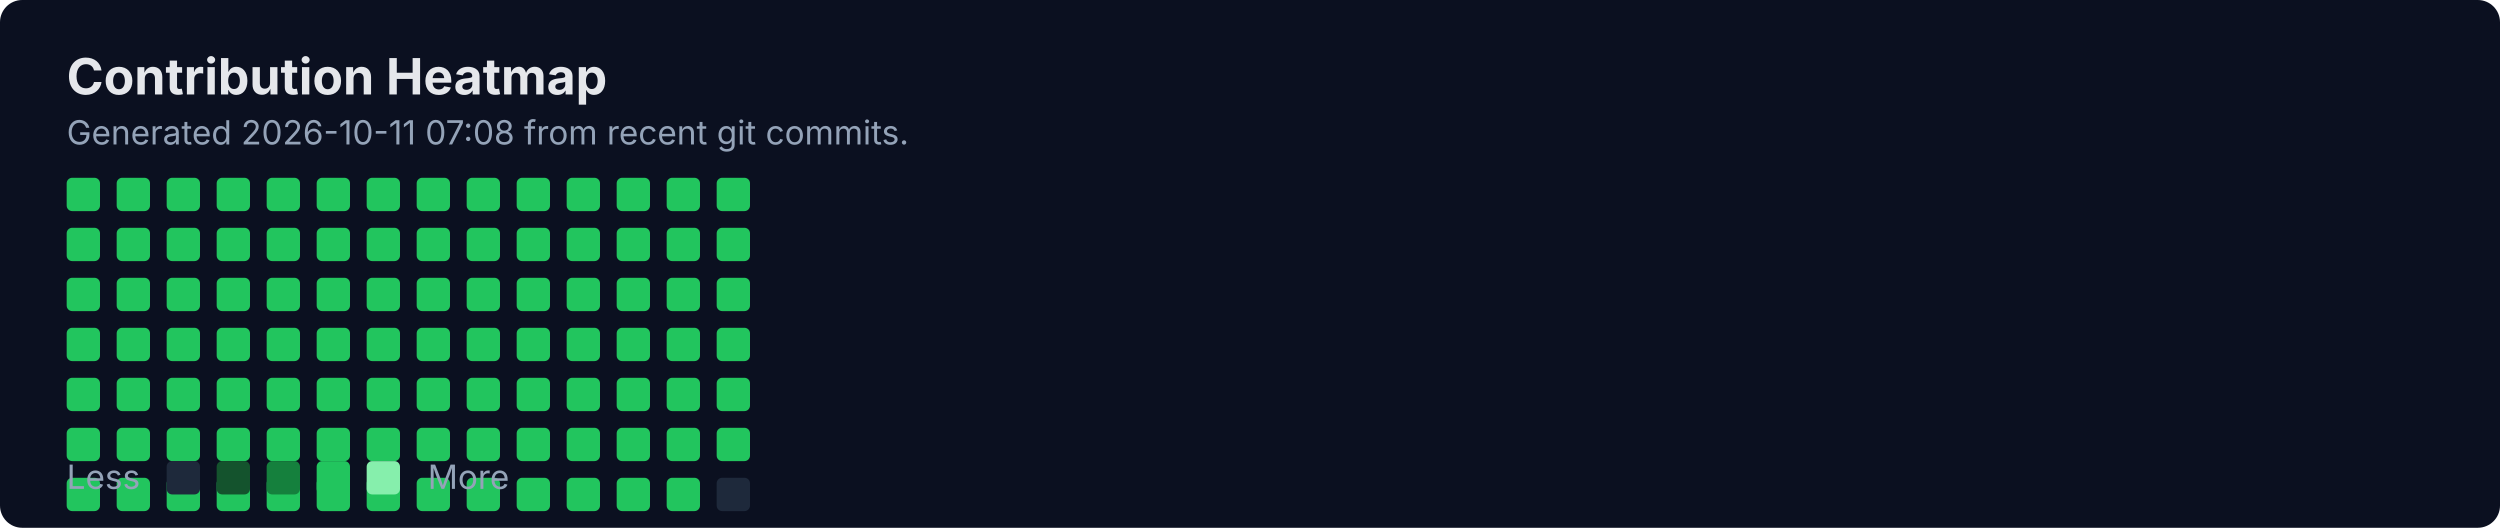
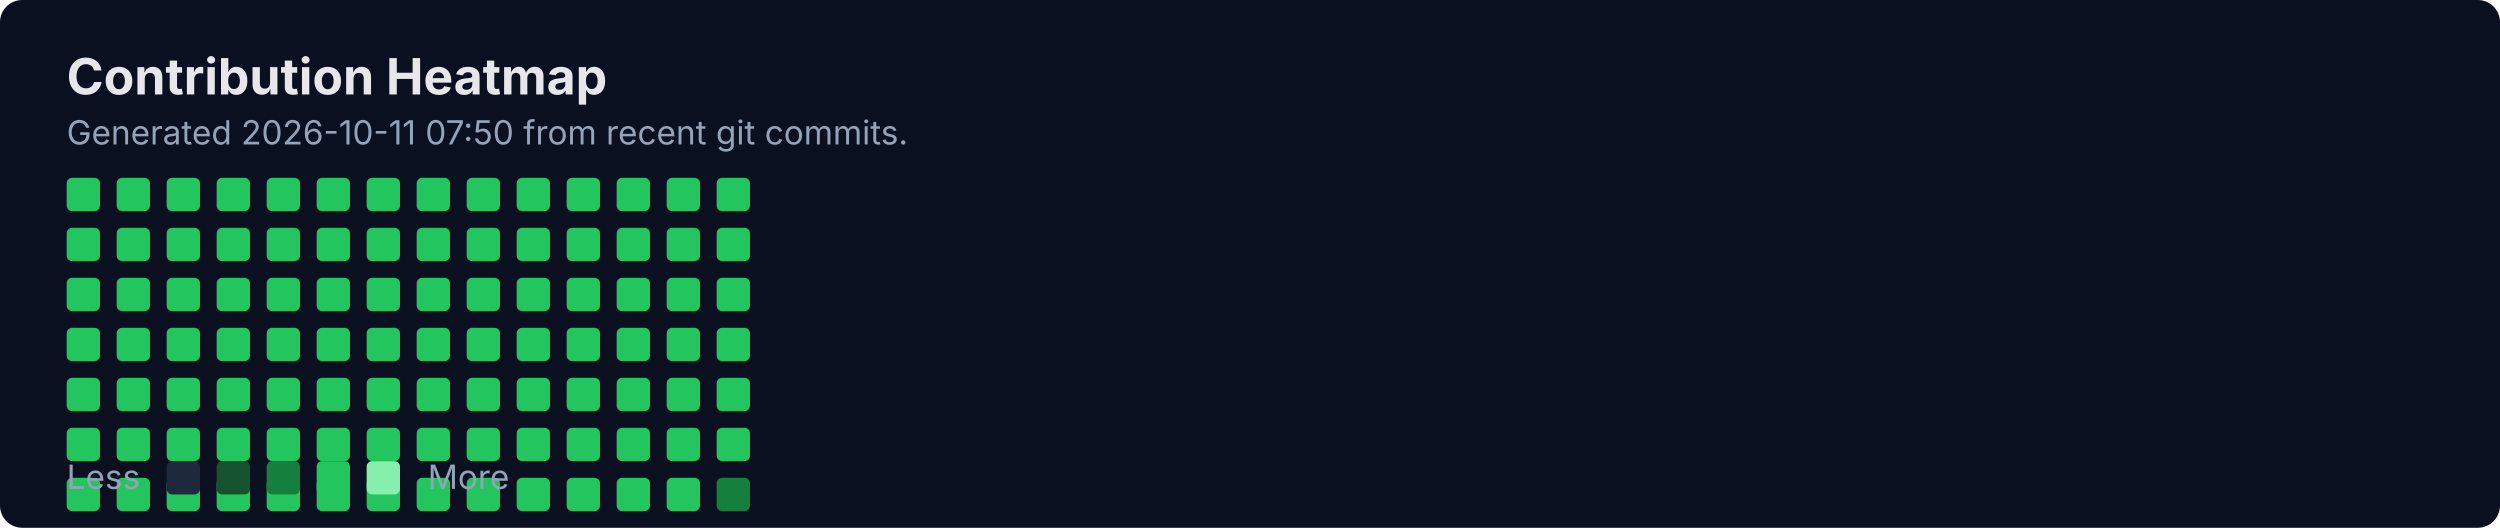
<svg xmlns="http://www.w3.org/2000/svg" width="900" height="190" viewBox="0 0 900 190" fill="none" role="img" aria-labelledby="title">
  <rect width="900" height="190" rx="8" fill="#0B1020" />
  <text x="24" y="34" fill="#E5E7EB" font-family="Inter, Segoe UI, Arial" font-size="18" font-weight="700">Contribution Heatmap</text>
-   <text x="24" y="52" fill="#94A3B8" font-family="Inter, Segoe UI, Arial" font-size="12">Generated 2026-10-11 07:08 from recent git commits.</text>
+   <text x="24" y="52" fill="#94A3B8" font-family="Inter, Segoe UI, Arial" font-size="12">Generated 2026-10-11 07:50 from recent git commits.</text>
  <rect x="24" y="64" width="12" height="12" rx="2" fill="#22C55E" />
  <rect x="24" y="82" width="12" height="12" rx="2" fill="#22C55E" />
  <rect x="24" y="100" width="12" height="12" rx="2" fill="#22C55E" />
  <rect x="24" y="118" width="12" height="12" rx="2" fill="#22C55E" />
  <rect x="24" y="136" width="12" height="12" rx="2" fill="#22C55E" />
  <rect x="24" y="154" width="12" height="12" rx="2" fill="#22C55E" />
  <rect x="24" y="172" width="12" height="12" rx="2" fill="#22C55E" />
  <rect x="42" y="64" width="12" height="12" rx="2" fill="#22C55E" />
  <rect x="42" y="82" width="12" height="12" rx="2" fill="#22C55E" />
  <rect x="42" y="100" width="12" height="12" rx="2" fill="#22C55E" />
  <rect x="42" y="118" width="12" height="12" rx="2" fill="#22C55E" />
  <rect x="42" y="136" width="12" height="12" rx="2" fill="#22C55E" />
  <rect x="42" y="154" width="12" height="12" rx="2" fill="#22C55E" />
  <rect x="42" y="172" width="12" height="12" rx="2" fill="#22C55E" />
  <rect x="60" y="64" width="12" height="12" rx="2" fill="#22C55E" />
  <rect x="60" y="82" width="12" height="12" rx="2" fill="#22C55E" />
  <rect x="60" y="100" width="12" height="12" rx="2" fill="#22C55E" />
  <rect x="60" y="118" width="12" height="12" rx="2" fill="#22C55E" />
  <rect x="60" y="136" width="12" height="12" rx="2" fill="#22C55E" />
  <rect x="60" y="154" width="12" height="12" rx="2" fill="#22C55E" />
  <rect x="60" y="172" width="12" height="12" rx="2" fill="#22C55E" />
  <rect x="78" y="64" width="12" height="12" rx="2" fill="#22C55E" />
  <rect x="78" y="82" width="12" height="12" rx="2" fill="#22C55E" />
  <rect x="78" y="100" width="12" height="12" rx="2" fill="#22C55E" />
  <rect x="78" y="118" width="12" height="12" rx="2" fill="#22C55E" />
  <rect x="78" y="136" width="12" height="12" rx="2" fill="#22C55E" />
  <rect x="78" y="154" width="12" height="12" rx="2" fill="#22C55E" />
  <rect x="78" y="172" width="12" height="12" rx="2" fill="#22C55E" />
  <rect x="96" y="64" width="12" height="12" rx="2" fill="#22C55E" />
  <rect x="96" y="82" width="12" height="12" rx="2" fill="#22C55E" />
  <rect x="96" y="100" width="12" height="12" rx="2" fill="#22C55E" />
  <rect x="96" y="118" width="12" height="12" rx="2" fill="#22C55E" />
  <rect x="96" y="136" width="12" height="12" rx="2" fill="#22C55E" />
  <rect x="96" y="154" width="12" height="12" rx="2" fill="#22C55E" />
  <rect x="96" y="172" width="12" height="12" rx="2" fill="#22C55E" />
  <rect x="114" y="64" width="12" height="12" rx="2" fill="#22C55E" />
  <rect x="114" y="82" width="12" height="12" rx="2" fill="#22C55E" />
  <rect x="114" y="100" width="12" height="12" rx="2" fill="#22C55E" />
  <rect x="114" y="118" width="12" height="12" rx="2" fill="#22C55E" />
  <rect x="114" y="136" width="12" height="12" rx="2" fill="#22C55E" />
  <rect x="114" y="154" width="12" height="12" rx="2" fill="#22C55E" />
  <rect x="114" y="172" width="12" height="12" rx="2" fill="#22C55E" />
  <rect x="132" y="64" width="12" height="12" rx="2" fill="#22C55E" />
  <rect x="132" y="82" width="12" height="12" rx="2" fill="#22C55E" />
  <rect x="132" y="100" width="12" height="12" rx="2" fill="#22C55E" />
  <rect x="132" y="118" width="12" height="12" rx="2" fill="#22C55E" />
  <rect x="132" y="136" width="12" height="12" rx="2" fill="#22C55E" />
  <rect x="132" y="154" width="12" height="12" rx="2" fill="#22C55E" />
  <rect x="132" y="172" width="12" height="12" rx="2" fill="#22C55E" />
  <rect x="150" y="64" width="12" height="12" rx="2" fill="#22C55E" />
  <rect x="150" y="82" width="12" height="12" rx="2" fill="#22C55E" />
  <rect x="150" y="100" width="12" height="12" rx="2" fill="#22C55E" />
  <rect x="150" y="118" width="12" height="12" rx="2" fill="#22C55E" />
  <rect x="150" y="136" width="12" height="12" rx="2" fill="#22C55E" />
  <rect x="150" y="154" width="12" height="12" rx="2" fill="#22C55E" />
  <rect x="150" y="172" width="12" height="12" rx="2" fill="#22C55E" />
  <rect x="168" y="64" width="12" height="12" rx="2" fill="#22C55E" />
  <rect x="168" y="82" width="12" height="12" rx="2" fill="#22C55E" />
  <rect x="168" y="100" width="12" height="12" rx="2" fill="#22C55E" />
  <rect x="168" y="118" width="12" height="12" rx="2" fill="#22C55E" />
  <rect x="168" y="136" width="12" height="12" rx="2" fill="#22C55E" />
  <rect x="168" y="154" width="12" height="12" rx="2" fill="#22C55E" />
  <rect x="168" y="172" width="12" height="12" rx="2" fill="#22C55E" />
  <rect x="186" y="64" width="12" height="12" rx="2" fill="#22C55E" />
  <rect x="186" y="82" width="12" height="12" rx="2" fill="#22C55E" />
  <rect x="186" y="100" width="12" height="12" rx="2" fill="#22C55E" />
  <rect x="186" y="118" width="12" height="12" rx="2" fill="#22C55E" />
  <rect x="186" y="136" width="12" height="12" rx="2" fill="#22C55E" />
  <rect x="186" y="154" width="12" height="12" rx="2" fill="#22C55E" />
  <rect x="186" y="172" width="12" height="12" rx="2" fill="#22C55E" />
  <rect x="204" y="64" width="12" height="12" rx="2" fill="#22C55E" />
  <rect x="204" y="82" width="12" height="12" rx="2" fill="#22C55E" />
  <rect x="204" y="100" width="12" height="12" rx="2" fill="#22C55E" />
  <rect x="204" y="118" width="12" height="12" rx="2" fill="#22C55E" />
  <rect x="204" y="136" width="12" height="12" rx="2" fill="#22C55E" />
  <rect x="204" y="154" width="12" height="12" rx="2" fill="#22C55E" />
  <rect x="204" y="172" width="12" height="12" rx="2" fill="#22C55E" />
  <rect x="222" y="64" width="12" height="12" rx="2" fill="#22C55E" />
  <rect x="222" y="82" width="12" height="12" rx="2" fill="#22C55E" />
  <rect x="222" y="100" width="12" height="12" rx="2" fill="#22C55E" />
  <rect x="222" y="118" width="12" height="12" rx="2" fill="#22C55E" />
  <rect x="222" y="136" width="12" height="12" rx="2" fill="#22C55E" />
  <rect x="222" y="154" width="12" height="12" rx="2" fill="#22C55E" />
  <rect x="222" y="172" width="12" height="12" rx="2" fill="#22C55E" />
  <rect x="240" y="64" width="12" height="12" rx="2" fill="#22C55E" />
  <rect x="240" y="82" width="12" height="12" rx="2" fill="#22C55E" />
  <rect x="240" y="100" width="12" height="12" rx="2" fill="#22C55E" />
  <rect x="240" y="118" width="12" height="12" rx="2" fill="#22C55E" />
  <rect x="240" y="136" width="12" height="12" rx="2" fill="#22C55E" />
  <rect x="240" y="154" width="12" height="12" rx="2" fill="#22C55E" />
  <rect x="240" y="172" width="12" height="12" rx="2" fill="#22C55E" />
  <rect x="258" y="64" width="12" height="12" rx="2" fill="#22C55E" />
  <rect x="258" y="82" width="12" height="12" rx="2" fill="#22C55E" />
  <rect x="258" y="100" width="12" height="12" rx="2" fill="#22C55E" />
  <rect x="258" y="118" width="12" height="12" rx="2" fill="#22C55E" />
  <rect x="258" y="136" width="12" height="12" rx="2" fill="#22C55E" />
  <rect x="258" y="154" width="12" height="12" rx="2" fill="#22C55E" />
-   <rect x="258" y="172" width="12" height="12" rx="2" fill="#1E293B" />
+   <rect x="258" y="172" width="12" height="12" rx="2" fill="#15803D" />
  <text x="24" y="176" fill="#94A3B8" font-family="Inter, Segoe UI, Arial" font-size="12">Less</text>
  <rect x="60" y="166" width="12" height="12" rx="2" fill="#1E293B" />
  <rect x="78" y="166" width="12" height="12" rx="2" fill="#14532D" />
  <rect x="96" y="166" width="12" height="12" rx="2" fill="#15803D" />
  <rect x="114" y="166" width="12" height="12" rx="2" fill="#22C55E" />
  <rect x="132" y="166" width="12" height="12" rx="2" fill="#86EFAC" />
  <text x="154" y="176" fill="#94A3B8" font-family="Inter, Segoe UI, Arial" font-size="12">More</text>
</svg>
